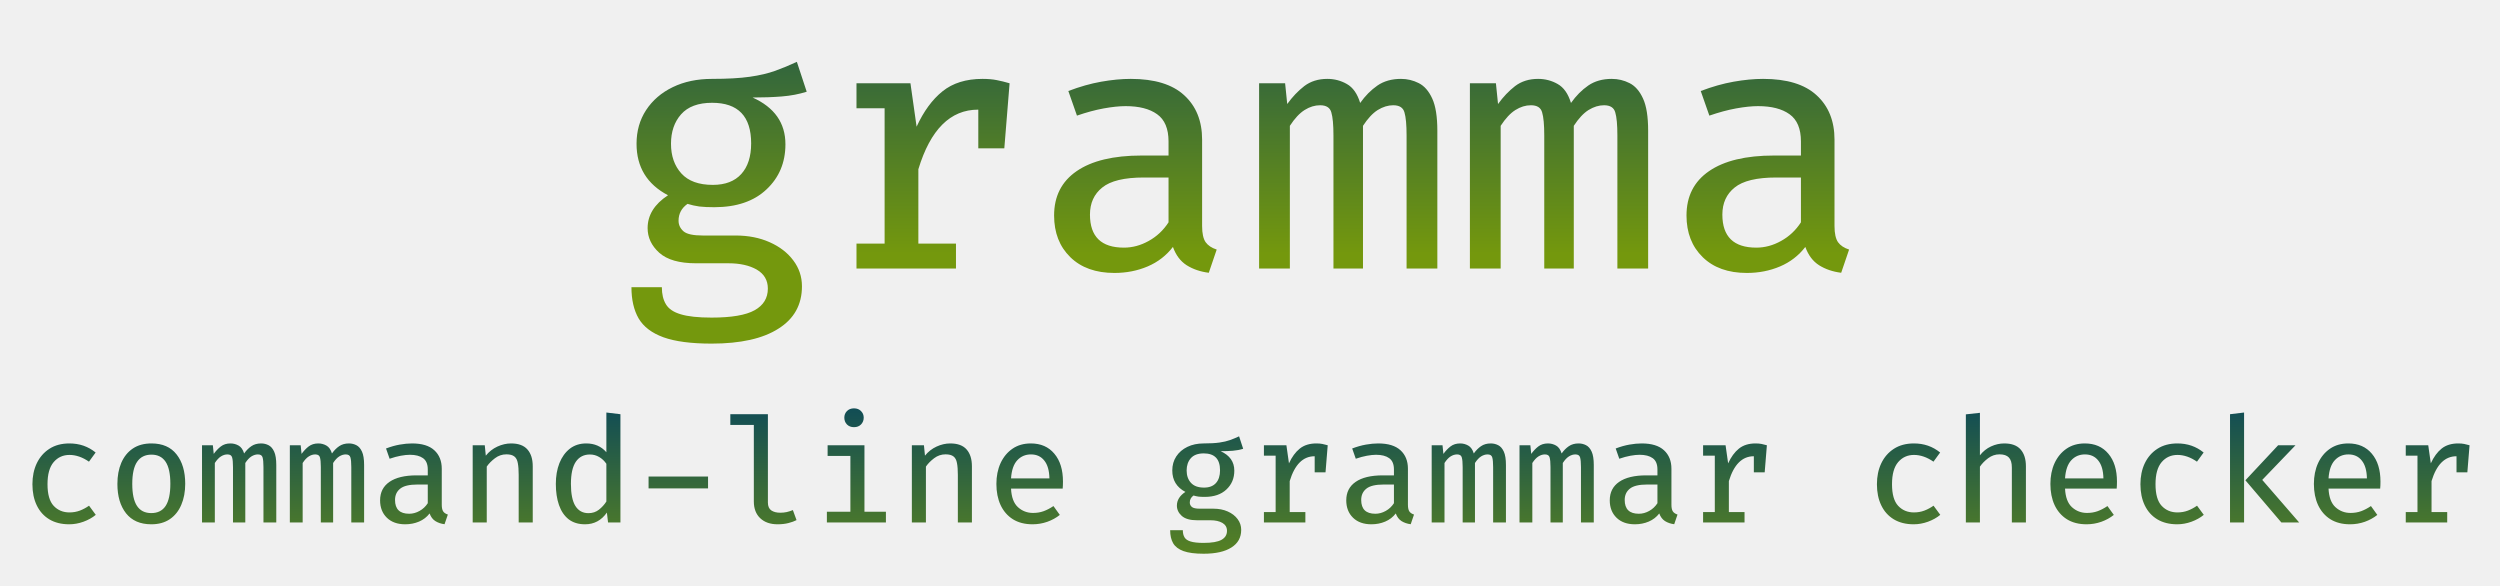
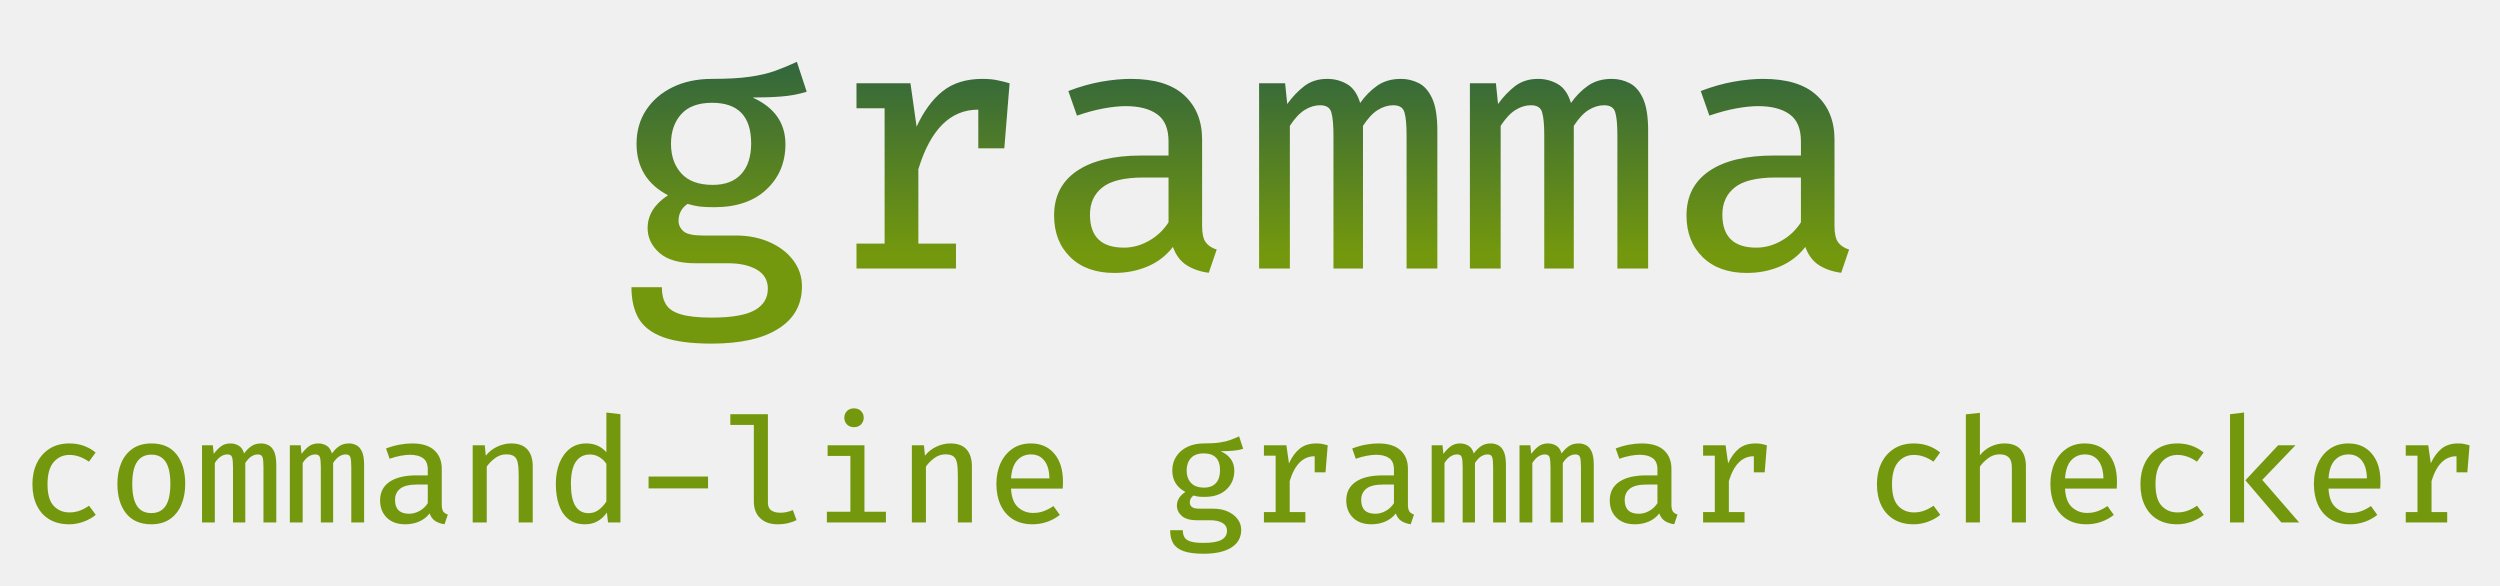
<svg xmlns="http://www.w3.org/2000/svg" width="512" height="120" viewBox="0 0 512 120" fill="none">
  <g clip-path="url(#clip0)">
-     <path d="M14.215 104.945C14.985 104.945 15.7 104.82 16.36 104.57C17.03 104.31 17.655 103.975 18.235 103.565L19.615 105.44C18.915 106.02 18.075 106.49 17.095 106.85C16.125 107.2 15.15 107.375 14.17 107.375C12.58 107.375 11.22 107.035 10.09 106.355C8.97 105.675 8.115 104.72 7.525 103.49C6.935 102.26 6.64 100.82 6.64 99.17C6.64 97.57 6.935 96.145 7.525 94.895C8.125 93.635 8.99 92.64 10.12 91.91C11.25 91.18 12.615 90.815 14.215 90.815C16.275 90.815 18.065 91.435 19.585 92.675L18.22 94.55C16.89 93.63 15.56 93.17 14.23 93.17C12.91 93.17 11.83 93.66 10.99 94.64C10.15 95.62 9.73 97.13 9.73 99.17C9.73 101.22 10.15 102.695 10.99 103.595C11.84 104.495 12.915 104.945 14.215 104.945ZM31.018 90.815C33.278 90.815 34.993 91.565 36.163 93.065C37.343 94.565 37.933 96.57 37.933 99.08C37.933 100.71 37.663 102.15 37.123 103.4C36.593 104.65 35.813 105.625 34.783 106.325C33.753 107.025 32.488 107.375 30.988 107.375C28.728 107.375 27.003 106.625 25.813 105.125C24.633 103.625 24.043 101.62 24.043 99.11C24.043 97.47 24.308 96.03 24.838 94.79C25.378 93.54 26.163 92.565 27.193 91.865C28.233 91.165 29.508 90.815 31.018 90.815ZM31.018 93.11C29.718 93.11 28.738 93.6 28.078 94.58C27.418 95.55 27.088 97.06 27.088 99.11C27.088 101.14 27.413 102.645 28.063 103.625C28.713 104.595 29.688 105.08 30.988 105.08C32.288 105.08 33.263 104.595 33.913 103.625C34.563 102.645 34.888 101.13 34.888 99.08C34.888 97.04 34.563 95.535 33.913 94.565C33.263 93.595 32.298 93.11 31.018 93.11ZM53.477 90.815C54.017 90.815 54.522 90.935 54.992 91.175C55.472 91.415 55.857 91.855 56.147 92.495C56.437 93.125 56.582 94.04 56.582 95.24V107H53.957V95.66C53.957 94.74 53.897 94.08 53.777 93.68C53.667 93.27 53.347 93.065 52.817 93.065C52.377 93.065 51.937 93.2 51.497 93.47C51.067 93.74 50.647 94.19 50.237 94.82V107H47.717V95.66C47.717 94.74 47.657 94.08 47.537 93.68C47.427 93.27 47.107 93.065 46.577 93.065C46.127 93.065 45.687 93.2 45.257 93.47C44.827 93.74 44.407 94.19 43.997 94.82V107H41.372V91.19H43.592L43.772 92.96C44.212 92.35 44.697 91.84 45.227 91.43C45.767 91.02 46.422 90.815 47.192 90.815C47.792 90.815 48.347 90.96 48.857 91.25C49.377 91.54 49.757 92.08 49.997 92.87C50.427 92.26 50.917 91.765 51.467 91.385C52.017 91.005 52.687 90.815 53.477 90.815ZM71.465 90.815C72.005 90.815 72.51 90.935 72.98 91.175C73.46 91.415 73.845 91.855 74.135 92.495C74.425 93.125 74.57 94.04 74.57 95.24V107H71.945V95.66C71.945 94.74 71.885 94.08 71.765 93.68C71.655 93.27 71.335 93.065 70.805 93.065C70.365 93.065 69.925 93.2 69.485 93.47C69.055 93.74 68.635 94.19 68.225 94.82V107H65.705V95.66C65.705 94.74 65.645 94.08 65.525 93.68C65.415 93.27 65.095 93.065 64.565 93.065C64.115 93.065 63.675 93.2 63.245 93.47C62.815 93.74 62.395 94.19 61.985 94.82V107H59.36V91.19H61.58L61.76 92.96C62.2 92.35 62.685 91.84 63.215 91.43C63.755 91.02 64.41 90.815 65.18 90.815C65.78 90.815 66.335 90.96 66.845 91.25C67.365 91.54 67.745 92.08 67.985 92.87C68.415 92.26 68.905 91.765 69.455 91.385C70.005 91.005 70.675 90.815 71.465 90.815ZM90.473 103.37C90.473 104 90.573 104.46 90.773 104.75C90.973 105.03 91.288 105.24 91.718 105.38L91.043 107.36C90.323 107.27 89.693 107.055 89.153 106.715C88.623 106.375 88.233 105.855 87.983 105.155C87.413 105.895 86.693 106.45 85.823 106.82C84.953 107.19 84.008 107.375 82.988 107.375C81.398 107.375 80.143 106.925 79.223 106.025C78.303 105.125 77.843 103.94 77.843 102.47C77.843 100.83 78.483 99.57 79.763 98.69C81.053 97.8 82.903 97.355 85.313 97.355H87.608V96.155C87.608 95.065 87.283 94.29 86.633 93.83C85.993 93.37 85.098 93.14 83.948 93.14C83.418 93.14 82.793 93.205 82.073 93.335C81.363 93.465 80.603 93.67 79.793 93.95L79.058 91.85C80.028 91.48 80.963 91.215 81.863 91.055C82.763 90.895 83.603 90.815 84.383 90.815C86.413 90.815 87.933 91.28 88.943 92.21C89.963 93.14 90.473 94.405 90.473 96.005V103.37ZM83.798 105.215C84.528 105.215 85.233 105.025 85.913 104.645C86.603 104.265 87.168 103.735 87.608 103.055V99.23H85.508C83.838 99.23 82.653 99.515 81.953 100.085C81.253 100.645 80.903 101.415 80.903 102.395C80.903 104.275 81.868 105.215 83.798 105.215ZM96.806 107V91.19H99.281L99.491 93.32C100.141 92.51 100.931 91.89 101.861 91.46C102.801 91.03 103.736 90.815 104.666 90.815C106.186 90.815 107.306 91.23 108.026 92.06C108.746 92.88 109.106 94.025 109.106 95.495V107H106.226V97.265C106.226 96.265 106.166 95.455 106.046 94.835C105.936 94.215 105.701 93.765 105.341 93.485C104.981 93.195 104.436 93.05 103.706 93.05C102.846 93.05 102.066 93.315 101.366 93.845C100.666 94.375 100.106 94.945 99.686 95.555V107H96.806ZM124.185 84.485L127.065 84.83V107H124.53L124.29 104.975C123.17 106.575 121.68 107.375 119.82 107.375C118.46 107.375 117.335 107.03 116.445 106.34C115.565 105.64 114.91 104.67 114.48 103.43C114.05 102.19 113.835 100.75 113.835 99.11C113.835 97.51 114.08 96.09 114.57 94.85C115.07 93.6 115.78 92.615 116.7 91.895C117.63 91.175 118.75 90.815 120.06 90.815C121.76 90.815 123.135 91.415 124.185 92.615V84.485ZM120.81 93.08C119.57 93.08 118.61 93.575 117.93 94.565C117.26 95.555 116.925 97.07 116.925 99.11C116.925 101.14 117.23 102.645 117.84 103.625C118.46 104.605 119.35 105.095 120.51 105.095C121.34 105.095 122.055 104.86 122.655 104.39C123.265 103.91 123.775 103.35 124.185 102.71V94.985C123.775 94.385 123.28 93.92 122.7 93.59C122.13 93.25 121.5 93.08 120.81 93.08ZM132.828 100.025V97.595H145.008V100.025H132.828ZM157.266 84.83V102.92C157.266 103.68 157.501 104.22 157.971 104.54C158.441 104.85 159.046 105.005 159.786 105.005C160.256 105.005 160.701 104.96 161.121 104.87C161.551 104.77 161.971 104.635 162.381 104.465L163.131 106.52C162.691 106.75 162.141 106.95 161.481 107.12C160.821 107.29 160.076 107.375 159.246 107.375C157.756 107.375 156.571 106.96 155.691 106.13C154.821 105.3 154.386 104.16 154.386 102.71V87.02H149.571V84.83H157.266ZM174.895 83.63C175.495 83.63 175.975 83.815 176.335 84.185C176.705 84.555 176.89 85.005 176.89 85.535C176.89 86.085 176.705 86.55 176.335 86.93C175.975 87.3 175.495 87.485 174.895 87.485C174.305 87.485 173.825 87.3 173.455 86.93C173.095 86.55 172.915 86.085 172.915 85.535C172.915 85.005 173.095 84.555 173.455 84.185C173.825 83.815 174.305 83.63 174.895 83.63ZM177.04 91.19V104.81H181.435V107H169.345V104.81H174.16V93.38H169.495V91.19H177.04ZM186.748 107V91.19H189.223L189.433 93.32C190.083 92.51 190.873 91.89 191.803 91.46C192.743 91.03 193.678 90.815 194.608 90.815C196.128 90.815 197.248 91.23 197.968 92.06C198.688 92.88 199.048 94.025 199.048 95.495V107H196.168V97.265C196.168 96.265 196.108 95.455 195.988 94.835C195.878 94.215 195.643 93.765 195.283 93.485C194.923 93.195 194.378 93.05 193.648 93.05C192.788 93.05 192.008 93.315 191.308 93.845C190.608 94.375 190.048 94.945 189.628 95.555V107H186.748ZM207.061 100.07C207.141 101.81 207.611 103.075 208.471 103.865C209.341 104.655 210.371 105.05 211.561 105.05C212.351 105.05 213.076 104.93 213.736 104.69C214.396 104.45 215.066 104.1 215.746 103.64L217.051 105.455C216.311 106.045 215.456 106.515 214.486 106.865C213.516 107.205 212.511 107.375 211.471 107.375C209.891 107.375 208.546 107.03 207.436 106.34C206.336 105.64 205.496 104.67 204.916 103.43C204.346 102.19 204.061 100.75 204.061 99.11C204.061 97.52 204.346 96.1 204.916 94.85C205.496 93.6 206.311 92.615 207.361 91.895C208.411 91.175 209.661 90.815 211.111 90.815C213.151 90.815 214.756 91.515 215.926 92.915C217.106 94.305 217.696 96.21 217.696 98.63C217.696 98.9 217.691 99.16 217.681 99.41C217.671 99.66 217.656 99.88 217.636 100.07H207.061ZM211.141 93.065C210.011 93.065 209.076 93.465 208.336 94.265C207.596 95.065 207.171 96.3 207.061 97.97H214.921C214.891 96.37 214.541 95.155 213.871 94.325C213.211 93.485 212.301 93.065 211.141 93.065ZM253.763 89.36L254.603 91.91C253.943 92.12 253.233 92.255 252.473 92.315C251.723 92.375 250.893 92.405 249.983 92.405C251.853 93.245 252.788 94.575 252.788 96.395C252.788 97.955 252.248 99.24 251.168 100.25C250.098 101.26 248.613 101.765 246.713 101.765C246.213 101.765 245.788 101.745 245.438 101.705C245.088 101.655 244.753 101.58 244.433 101.48C243.923 101.84 243.668 102.32 243.668 102.92C243.668 103.27 243.808 103.57 244.088 103.82C244.368 104.06 244.913 104.18 245.723 104.18H248.528C249.618 104.18 250.588 104.37 251.438 104.75C252.298 105.13 252.973 105.65 253.463 106.31C253.953 106.96 254.198 107.695 254.198 108.515C254.198 110.085 253.528 111.29 252.188 112.13C250.858 112.98 248.958 113.405 246.488 113.405C244.748 113.405 243.378 113.225 242.378 112.865C241.388 112.505 240.683 111.97 240.263 111.26C239.853 110.55 239.648 109.66 239.648 108.59H242.243C242.243 109.18 242.358 109.665 242.588 110.045C242.818 110.435 243.238 110.72 243.848 110.9C244.458 111.09 245.338 111.185 246.488 111.185C248.188 111.185 249.413 110.975 250.163 110.555C250.913 110.135 251.288 109.52 251.288 108.71C251.288 108 250.973 107.46 250.343 107.09C249.713 106.73 248.908 106.55 247.928 106.55H245.153C243.733 106.55 242.688 106.25 242.018 105.65C241.358 105.05 241.028 104.35 241.028 103.55C241.028 102.44 241.608 101.505 242.768 100.745C240.978 99.805 240.083 98.34 240.083 96.35C240.083 95.27 240.353 94.315 240.893 93.485C241.443 92.645 242.203 91.99 243.173 91.52C244.143 91.05 245.258 90.815 246.518 90.815C247.828 90.815 248.903 90.755 249.743 90.635C250.583 90.515 251.308 90.345 251.918 90.125C252.528 89.905 253.143 89.65 253.763 89.36ZM246.533 92.855C245.343 92.855 244.458 93.185 243.878 93.845C243.308 94.495 243.023 95.33 243.023 96.35C243.023 97.39 243.318 98.235 243.908 98.885C244.498 99.535 245.393 99.86 246.593 99.86C247.653 99.86 248.463 99.55 249.023 98.93C249.583 98.31 249.863 97.44 249.863 96.32C249.863 94.01 248.753 92.855 246.533 92.855ZM258.851 107V104.87H261.251V93.32H258.851V91.19H263.456L263.981 94.895C264.581 93.585 265.316 92.58 266.186 91.88C267.066 91.17 268.206 90.815 269.606 90.815C270.066 90.815 270.471 90.85 270.821 90.92C271.181 90.99 271.546 91.08 271.916 91.19L271.466 96.74H269.246V93.44H269.231C266.861 93.44 265.161 95.135 264.131 98.525V104.87H267.341V107H258.851ZM288.344 103.37C288.344 104 288.444 104.46 288.644 104.75C288.844 105.03 289.159 105.24 289.589 105.38L288.914 107.36C288.194 107.27 287.564 107.055 287.024 106.715C286.494 106.375 286.104 105.855 285.854 105.155C285.284 105.895 284.564 106.45 283.694 106.82C282.824 107.19 281.879 107.375 280.859 107.375C279.269 107.375 278.014 106.925 277.094 106.025C276.174 105.125 275.714 103.94 275.714 102.47C275.714 100.83 276.354 99.57 277.634 98.69C278.924 97.8 280.774 97.355 283.184 97.355H285.479V96.155C285.479 95.065 285.154 94.29 284.504 93.83C283.864 93.37 282.969 93.14 281.819 93.14C281.289 93.14 280.664 93.205 279.944 93.335C279.234 93.465 278.474 93.67 277.664 93.95L276.929 91.85C277.899 91.48 278.834 91.215 279.734 91.055C280.634 90.895 281.474 90.815 282.254 90.815C284.284 90.815 285.804 91.28 286.814 92.21C287.834 93.14 288.344 94.405 288.344 96.005V103.37ZM281.669 105.215C282.399 105.215 283.104 105.025 283.784 104.645C284.474 104.265 285.039 103.735 285.479 103.055V99.23H283.379C281.709 99.23 280.524 99.515 279.824 100.085C279.124 100.645 278.774 101.415 278.774 102.395C278.774 104.275 279.739 105.215 281.669 105.215ZM305.313 90.815C305.853 90.815 306.358 90.935 306.828 91.175C307.308 91.415 307.693 91.855 307.983 92.495C308.273 93.125 308.417 94.04 308.417 95.24V107H305.793V95.66C305.793 94.74 305.733 94.08 305.613 93.68C305.503 93.27 305.183 93.065 304.653 93.065C304.213 93.065 303.773 93.2 303.333 93.47C302.903 93.74 302.483 94.19 302.073 94.82V107H299.553V95.66C299.553 94.74 299.493 94.08 299.373 93.68C299.263 93.27 298.943 93.065 298.413 93.065C297.963 93.065 297.523 93.2 297.093 93.47C296.663 93.74 296.243 94.19 295.833 94.82V107H293.208V91.19H295.428L295.608 92.96C296.048 92.35 296.533 91.84 297.063 91.43C297.603 91.02 298.258 90.815 299.028 90.815C299.628 90.815 300.183 90.96 300.693 91.25C301.213 91.54 301.593 92.08 301.833 92.87C302.263 92.26 302.753 91.765 303.303 91.385C303.853 91.005 304.523 90.815 305.313 90.815ZM323.301 90.815C323.841 90.815 324.346 90.935 324.816 91.175C325.296 91.415 325.681 91.855 325.971 92.495C326.261 93.125 326.406 94.04 326.406 95.24V107H323.781V95.66C323.781 94.74 323.721 94.08 323.601 93.68C323.491 93.27 323.171 93.065 322.641 93.065C322.201 93.065 321.761 93.2 321.321 93.47C320.891 93.74 320.471 94.19 320.061 94.82V107H317.541V95.66C317.541 94.74 317.481 94.08 317.361 93.68C317.251 93.27 316.931 93.065 316.401 93.065C315.951 93.065 315.511 93.2 315.081 93.47C314.651 93.74 314.231 94.19 313.821 94.82V107H311.196V91.19H313.416L313.596 92.96C314.036 92.35 314.521 91.84 315.051 91.43C315.591 91.02 316.246 90.815 317.016 90.815C317.616 90.815 318.171 90.96 318.681 91.25C319.201 91.54 319.581 92.08 319.821 92.87C320.251 92.26 320.741 91.765 321.291 91.385C321.841 91.005 322.511 90.815 323.301 90.815ZM342.309 103.37C342.309 104 342.409 104.46 342.609 104.75C342.809 105.03 343.124 105.24 343.554 105.38L342.879 107.36C342.159 107.27 341.529 107.055 340.989 106.715C340.459 106.375 340.069 105.855 339.819 105.155C339.249 105.895 338.529 106.45 337.659 106.82C336.789 107.19 335.844 107.375 334.824 107.375C333.234 107.375 331.979 106.925 331.059 106.025C330.139 105.125 329.679 103.94 329.679 102.47C329.679 100.83 330.319 99.57 331.599 98.69C332.889 97.8 334.739 97.355 337.149 97.355H339.444V96.155C339.444 95.065 339.119 94.29 338.469 93.83C337.829 93.37 336.934 93.14 335.784 93.14C335.254 93.14 334.629 93.205 333.909 93.335C333.199 93.465 332.439 93.67 331.629 93.95L330.894 91.85C331.864 91.48 332.799 91.215 333.699 91.055C334.599 90.895 335.439 90.815 336.219 90.815C338.249 90.815 339.769 91.28 340.779 92.21C341.799 93.14 342.309 94.405 342.309 96.005V103.37ZM335.634 105.215C336.364 105.215 337.069 105.025 337.749 104.645C338.439 104.265 339.004 103.735 339.444 103.055V99.23H337.344C335.674 99.23 334.489 99.515 333.789 100.085C333.089 100.645 332.739 101.415 332.739 102.395C332.739 104.275 333.704 105.215 335.634 105.215ZM348.792 107V104.87H351.192V93.32H348.792V91.19H353.397L353.922 94.895C354.522 93.585 355.257 92.58 356.127 91.88C357.007 91.17 358.147 90.815 359.547 90.815C360.007 90.815 360.412 90.85 360.762 90.92C361.122 90.99 361.487 91.08 361.857 91.19L361.407 96.74H359.187V93.44H359.172C356.802 93.44 355.102 95.135 354.072 98.525V104.87H357.282V107H348.792ZM391.969 104.945C392.739 104.945 393.454 104.82 394.114 104.57C394.784 104.31 395.409 103.975 395.989 103.565L397.369 105.44C396.669 106.02 395.829 106.49 394.849 106.85C393.879 107.2 392.904 107.375 391.924 107.375C390.334 107.375 388.974 107.035 387.844 106.355C386.724 105.675 385.869 104.72 385.279 103.49C384.689 102.26 384.394 100.82 384.394 99.17C384.394 97.57 384.689 96.145 385.279 94.895C385.879 93.635 386.744 92.64 387.874 91.91C389.004 91.18 390.369 90.815 391.969 90.815C394.029 90.815 395.819 91.435 397.339 92.675L395.974 94.55C394.644 93.63 393.314 93.17 391.984 93.17C390.664 93.17 389.584 93.66 388.744 94.64C387.904 95.62 387.484 97.13 387.484 99.17C387.484 101.22 387.904 102.695 388.744 103.595C389.594 104.495 390.669 104.945 391.969 104.945ZM405.487 84.545V93.245C406.117 92.445 406.872 91.84 407.752 91.43C408.642 91.02 409.547 90.815 410.467 90.815C411.987 90.815 413.107 91.23 413.827 92.06C414.547 92.88 414.907 94.025 414.907 95.495V107H412.027V95.75C412.027 94.8 411.822 94.115 411.412 93.695C411.012 93.265 410.372 93.05 409.492 93.05C408.652 93.05 407.877 93.315 407.167 93.845C406.467 94.375 405.907 94.95 405.487 95.57V107H402.607V84.86L405.487 84.545ZM422.92 100.07C423 101.81 423.47 103.075 424.33 103.865C425.2 104.655 426.23 105.05 427.42 105.05C428.21 105.05 428.935 104.93 429.595 104.69C430.255 104.45 430.925 104.1 431.605 103.64L432.91 105.455C432.17 106.045 431.315 106.515 430.345 106.865C429.375 107.205 428.37 107.375 427.33 107.375C425.75 107.375 424.405 107.03 423.295 106.34C422.195 105.64 421.355 104.67 420.775 103.43C420.205 102.19 419.92 100.75 419.92 99.11C419.92 97.52 420.205 96.1 420.775 94.85C421.355 93.6 422.17 92.615 423.22 91.895C424.27 91.175 425.52 90.815 426.97 90.815C429.01 90.815 430.615 91.515 431.785 92.915C432.965 94.305 433.555 96.21 433.555 98.63C433.555 98.9 433.55 99.16 433.54 99.41C433.53 99.66 433.515 99.88 433.495 100.07H422.92ZM427 93.065C425.87 93.065 424.935 93.465 424.195 94.265C423.455 95.065 423.03 96.3 422.92 97.97H430.78C430.75 96.37 430.4 95.155 429.73 94.325C429.07 93.485 428.16 93.065 427 93.065ZM445.934 104.945C446.704 104.945 447.419 104.82 448.079 104.57C448.749 104.31 449.374 103.975 449.954 103.565L451.334 105.44C450.634 106.02 449.794 106.49 448.814 106.85C447.844 107.2 446.869 107.375 445.889 107.375C444.299 107.375 442.939 107.035 441.809 106.355C440.689 105.675 439.834 104.72 439.244 103.49C438.654 102.26 438.359 100.82 438.359 99.17C438.359 97.57 438.654 96.145 439.244 94.895C439.844 93.635 440.709 92.64 441.839 91.91C442.969 91.18 444.334 90.815 445.934 90.815C447.994 90.815 449.784 91.435 451.304 92.675L449.939 94.55C448.609 93.63 447.279 93.17 445.949 93.17C444.629 93.17 443.549 93.66 442.709 94.64C441.869 95.62 441.449 97.13 441.449 99.17C441.449 101.22 441.869 102.695 442.709 103.595C443.559 104.495 444.634 104.945 445.934 104.945ZM459.587 84.485V107H456.707V84.83L459.587 84.485ZM470.117 91.19L463.307 98.285L470.867 107H467.222L459.857 98.36L466.562 91.19H470.117ZM476.885 100.07C476.965 101.81 477.435 103.075 478.295 103.865C479.165 104.655 480.195 105.05 481.385 105.05C482.175 105.05 482.9 104.93 483.56 104.69C484.22 104.45 484.89 104.1 485.57 103.64L486.875 105.455C486.135 106.045 485.28 106.515 484.31 106.865C483.34 107.205 482.335 107.375 481.295 107.375C479.715 107.375 478.37 107.03 477.26 106.34C476.16 105.64 475.32 104.67 474.74 103.43C474.17 102.19 473.885 100.75 473.885 99.11C473.885 97.52 474.17 96.1 474.74 94.85C475.32 93.6 476.135 92.615 477.185 91.895C478.235 91.175 479.485 90.815 480.935 90.815C482.975 90.815 484.58 91.515 485.75 92.915C486.93 94.305 487.52 96.21 487.52 98.63C487.52 98.9 487.515 99.16 487.505 99.41C487.495 99.66 487.48 99.88 487.46 100.07H476.885ZM480.965 93.065C479.835 93.065 478.9 93.465 478.16 94.265C477.42 95.065 476.995 96.3 476.885 97.97H484.745C484.715 96.37 484.365 95.155 483.695 94.325C483.035 93.485 482.125 93.065 480.965 93.065ZM492.699 107V104.87H495.099V93.32H492.699V91.19H497.304L497.829 94.895C498.429 93.585 499.164 92.58 500.034 91.88C500.914 91.17 502.054 90.815 503.454 90.815C503.914 90.815 504.319 90.85 504.669 90.92C505.029 90.99 505.394 91.08 505.764 91.19L505.314 96.74H503.094V93.44H503.079C500.709 93.44 499.009 95.135 497.979 98.525V104.87H501.189V107H492.699Z" fill="url(#paint0_linear)" />
-     <path d="M163.196 12.664L165.212 18.784C163.628 19.288 161.924 19.612 160.1 19.756C158.3 19.9 156.308 19.972 154.124 19.972C158.612 21.988 160.856 25.18 160.856 29.548C160.856 33.292 159.56 36.376 156.968 38.8C154.4 41.224 150.836 42.436 146.276 42.436C145.076 42.436 144.056 42.388 143.216 42.292C142.376 42.172 141.572 41.992 140.804 41.752C139.58 42.616 138.968 43.768 138.968 45.208C138.968 46.048 139.304 46.768 139.976 47.368C140.648 47.944 141.956 48.232 143.9 48.232H150.632C153.248 48.232 155.576 48.688 157.616 49.6C159.68 50.512 161.3 51.76 162.476 53.344C163.652 54.904 164.24 56.668 164.24 58.636C164.24 62.404 162.632 65.296 159.416 67.312C156.224 69.352 151.664 70.372 145.736 70.372C141.56 70.372 138.272 69.94 135.872 69.076C133.496 68.212 131.804 66.928 130.796 65.224C129.812 63.52 129.32 61.384 129.32 58.816H135.548C135.548 60.232 135.824 61.396 136.376 62.308C136.928 63.244 137.936 63.928 139.4 64.36C140.864 64.816 142.976 65.044 145.736 65.044C149.816 65.044 152.756 64.54 154.556 63.532C156.356 62.524 157.256 61.048 157.256 59.104C157.256 57.4 156.5 56.104 154.988 55.216C153.476 54.352 151.544 53.92 149.192 53.92H142.532C139.124 53.92 136.616 53.2 135.008 51.76C133.424 50.32 132.632 48.64 132.632 46.72C132.632 44.056 134.024 41.812 136.808 39.988C132.512 37.732 130.364 34.216 130.364 29.44C130.364 26.848 131.012 24.556 132.308 22.564C133.628 20.548 135.452 18.976 137.78 17.848C140.108 16.72 142.784 16.156 145.808 16.156C148.952 16.156 151.532 16.012 153.548 15.724C155.564 15.436 157.304 15.028 158.768 14.5C160.232 13.972 161.708 13.36 163.196 12.664ZM145.844 21.052C142.988 21.052 140.864 21.844 139.472 23.428C138.104 24.988 137.42 26.992 137.42 29.44C137.42 31.936 138.128 33.964 139.544 35.524C140.96 37.084 143.108 37.864 145.988 37.864C148.532 37.864 150.476 37.12 151.82 35.632C153.164 34.144 153.836 32.056 153.836 29.368C153.836 23.824 151.172 21.052 145.844 21.052ZM175.408 55V49.888H181.168V22.168H175.408V17.056H186.46L187.72 25.948C189.16 22.804 190.924 20.392 193.012 18.712C195.124 17.008 197.86 16.156 201.22 16.156C202.324 16.156 203.296 16.24 204.136 16.408C205 16.576 205.876 16.792 206.764 17.056L205.684 30.376H200.356V22.456H200.32C194.632 22.456 190.552 26.524 188.08 34.66V49.888H195.784V55H175.408ZM246.192 46.288C246.192 47.8 246.432 48.904 246.912 49.6C247.392 50.272 248.148 50.776 249.18 51.112L247.56 55.864C245.832 55.648 244.32 55.132 243.024 54.316C241.752 53.5 240.816 52.252 240.216 50.572C238.848 52.348 237.12 53.68 235.032 54.568C232.944 55.456 230.676 55.9 228.228 55.9C224.412 55.9 221.4 54.82 219.192 52.66C216.984 50.5 215.88 47.656 215.88 44.128C215.88 40.192 217.416 37.168 220.488 35.056C223.584 32.92 228.024 31.852 233.808 31.852H239.316V28.972C239.316 26.356 238.536 24.496 236.976 23.392C235.44 22.288 233.292 21.736 230.532 21.736C229.26 21.736 227.76 21.892 226.032 22.204C224.328 22.516 222.504 23.008 220.56 23.68L218.796 18.64C221.124 17.752 223.368 17.116 225.528 16.732C227.688 16.348 229.704 16.156 231.576 16.156C236.448 16.156 240.096 17.272 242.52 19.504C244.968 21.736 246.192 24.772 246.192 28.612V46.288ZM230.172 50.716C231.924 50.716 233.616 50.26 235.248 49.348C236.904 48.436 238.26 47.164 239.316 45.532V36.352H234.276C230.268 36.352 227.424 37.036 225.744 38.404C224.064 39.748 223.224 41.596 223.224 43.948C223.224 48.46 225.54 50.716 230.172 50.716ZM286.916 16.156C288.212 16.156 289.424 16.444 290.552 17.02C291.704 17.596 292.628 18.652 293.324 20.188C294.02 21.7 294.368 23.896 294.368 26.776V55H288.068V27.784C288.068 25.576 287.924 23.992 287.636 23.032C287.372 22.048 286.604 21.556 285.332 21.556C284.276 21.556 283.22 21.88 282.164 22.528C281.132 23.176 280.124 24.256 279.14 25.768V55H273.092V27.784C273.092 25.576 272.948 23.992 272.66 23.032C272.396 22.048 271.628 21.556 270.356 21.556C269.276 21.556 268.22 21.88 267.188 22.528C266.156 23.176 265.148 24.256 264.164 25.768V55H257.864V17.056H263.192L263.624 21.304C264.68 19.84 265.844 18.616 267.116 17.632C268.412 16.648 269.984 16.156 271.832 16.156C273.272 16.156 274.604 16.504 275.828 17.2C277.076 17.896 277.988 19.192 278.564 21.088C279.596 19.624 280.772 18.436 282.092 17.524C283.412 16.612 285.02 16.156 286.916 16.156ZM330.088 16.156C331.384 16.156 332.596 16.444 333.724 17.02C334.876 17.596 335.8 18.652 336.496 20.188C337.192 21.7 337.539 23.896 337.539 26.776V55H331.24V27.784C331.24 25.576 331.096 23.992 330.808 23.032C330.544 22.048 329.776 21.556 328.504 21.556C327.448 21.556 326.392 21.88 325.336 22.528C324.304 23.176 323.296 24.256 322.312 25.768V55H316.264V27.784C316.264 25.576 316.12 23.992 315.832 23.032C315.568 22.048 314.8 21.556 313.528 21.556C312.448 21.556 311.392 21.88 310.36 22.528C309.328 23.176 308.32 24.256 307.336 25.768V55H301.036V17.056H306.364L306.796 21.304C307.852 19.84 309.016 18.616 310.288 17.632C311.584 16.648 313.156 16.156 315.004 16.156C316.444 16.156 317.776 16.504 319 17.2C320.248 17.896 321.16 19.192 321.736 21.088C322.768 19.624 323.944 18.436 325.264 17.524C326.584 16.612 328.192 16.156 330.088 16.156ZM375.707 46.288C375.707 47.8 375.947 48.904 376.427 49.6C376.907 50.272 377.663 50.776 378.695 51.112L377.075 55.864C375.347 55.648 373.835 55.132 372.539 54.316C371.267 53.5 370.331 52.252 369.731 50.572C368.363 52.348 366.635 53.68 364.547 54.568C362.459 55.456 360.191 55.9 357.743 55.9C353.927 55.9 350.915 54.82 348.707 52.66C346.499 50.5 345.395 47.656 345.395 44.128C345.395 40.192 346.931 37.168 350.003 35.056C353.099 32.92 357.539 31.852 363.323 31.852H368.831V28.972C368.831 26.356 368.051 24.496 366.491 23.392C364.955 22.288 362.807 21.736 360.047 21.736C358.775 21.736 357.275 21.892 355.547 22.204C353.843 22.516 352.019 23.008 350.075 23.68L348.311 18.64C350.639 17.752 352.883 17.116 355.043 16.732C357.203 16.348 359.219 16.156 361.091 16.156C365.963 16.156 369.611 17.272 372.035 19.504C374.483 21.736 375.707 24.772 375.707 28.612V46.288ZM359.687 50.716C361.439 50.716 363.131 50.26 364.763 49.348C366.419 48.436 367.775 47.164 368.831 45.532V36.352H363.791C359.783 36.352 356.939 37.036 355.259 38.404C353.579 39.748 352.739 41.596 352.739 43.948C352.739 48.46 355.055 50.716 359.687 50.716Z" fill="url(#paint1_linear)" />
+     <path d="M14.215 104.945C14.985 104.945 15.7 104.82 16.36 104.57C17.03 104.31 17.655 103.975 18.235 103.565L19.615 105.44C18.915 106.02 18.075 106.49 17.095 106.85C16.125 107.2 15.15 107.375 14.17 107.375C12.58 107.375 11.22 107.035 10.09 106.355C8.97 105.675 8.115 104.72 7.525 103.49C6.935 102.26 6.64 100.82 6.64 99.17C6.64 97.57 6.935 96.145 7.525 94.895C8.125 93.635 8.99 92.64 10.12 91.91C11.25 91.18 12.615 90.815 14.215 90.815C16.275 90.815 18.065 91.435 19.585 92.675L18.22 94.55C16.89 93.63 15.56 93.17 14.23 93.17C12.91 93.17 11.83 93.66 10.99 94.64C10.15 95.62 9.73 97.13 9.73 99.17C9.73 101.22 10.15 102.695 10.99 103.595C11.84 104.495 12.915 104.945 14.215 104.945ZM31.018 90.815C33.278 90.815 34.993 91.565 36.163 93.065C37.343 94.565 37.933 96.57 37.933 99.08C37.933 100.71 37.663 102.15 37.123 103.4C36.593 104.65 35.813 105.625 34.783 106.325C33.753 107.025 32.488 107.375 30.988 107.375C28.728 107.375 27.003 106.625 25.813 105.125C24.633 103.625 24.043 101.62 24.043 99.11C24.043 97.47 24.308 96.03 24.838 94.79C25.378 93.54 26.163 92.565 27.193 91.865C28.233 91.165 29.508 90.815 31.018 90.815ZM31.018 93.11C29.718 93.11 28.738 93.6 28.078 94.58C27.418 95.55 27.088 97.06 27.088 99.11C27.088 101.14 27.413 102.645 28.063 103.625C28.713 104.595 29.688 105.08 30.988 105.08C32.288 105.08 33.263 104.595 33.913 103.625C34.563 102.645 34.888 101.13 34.888 99.08C34.888 97.04 34.563 95.535 33.913 94.565C33.263 93.595 32.298 93.11 31.018 93.11ZM53.477 90.815C54.017 90.815 54.522 90.935 54.992 91.175C55.472 91.415 55.857 91.855 56.147 92.495C56.437 93.125 56.582 94.04 56.582 95.24V107H53.957V95.66C53.957 94.74 53.897 94.08 53.777 93.68C53.667 93.27 53.347 93.065 52.817 93.065C52.377 93.065 51.937 93.2 51.497 93.47C51.067 93.74 50.647 94.19 50.237 94.82V107H47.717V95.66C47.717 94.74 47.657 94.08 47.537 93.68C47.427 93.27 47.107 93.065 46.577 93.065C46.127 93.065 45.687 93.2 45.257 93.47C44.827 93.74 44.407 94.19 43.997 94.82V107H41.372V91.19H43.592L43.772 92.96C44.212 92.35 44.697 91.84 45.227 91.43C45.767 91.02 46.422 90.815 47.192 90.815C47.792 90.815 48.347 90.96 48.857 91.25C49.377 91.54 49.757 92.08 49.997 92.87C50.427 92.26 50.917 91.765 51.467 91.385C52.017 91.005 52.687 90.815 53.477 90.815ZM71.465 90.815C72.005 90.815 72.51 90.935 72.98 91.175C73.46 91.415 73.845 91.855 74.135 92.495C74.425 93.125 74.57 94.04 74.57 95.24V107H71.945V95.66C71.945 94.74 71.885 94.08 71.765 93.68C71.655 93.27 71.335 93.065 70.805 93.065C70.365 93.065 69.925 93.2 69.485 93.47C69.055 93.74 68.635 94.19 68.225 94.82V107H65.705V95.66C65.705 94.74 65.645 94.08 65.525 93.68C65.415 93.27 65.095 93.065 64.565 93.065C64.115 93.065 63.675 93.2 63.245 93.47C62.815 93.74 62.395 94.19 61.985 94.82V107H59.36V91.19H61.58L61.76 92.96C62.2 92.35 62.685 91.84 63.215 91.43C63.755 91.02 64.41 90.815 65.18 90.815C65.78 90.815 66.335 90.96 66.845 91.25C67.365 91.54 67.745 92.08 67.985 92.87C68.415 92.26 68.905 91.765 69.455 91.385C70.005 91.005 70.675 90.815 71.465 90.815ZM90.473 103.37C90.473 104 90.573 104.46 90.773 104.75C90.973 105.03 91.288 105.24 91.718 105.38L91.043 107.36C90.323 107.27 89.693 107.055 89.153 106.715C88.623 106.375 88.233 105.855 87.983 105.155C87.413 105.895 86.693 106.45 85.823 106.82C84.953 107.19 84.008 107.375 82.988 107.375C81.398 107.375 80.143 106.925 79.223 106.025C78.303 105.125 77.843 103.94 77.843 102.47C77.843 100.83 78.483 99.57 79.763 98.69C81.053 97.8 82.903 97.355 85.313 97.355H87.608V96.155C87.608 95.065 87.283 94.29 86.633 93.83C85.993 93.37 85.098 93.14 83.948 93.14C83.418 93.14 82.793 93.205 82.073 93.335C81.363 93.465 80.603 93.67 79.793 93.95L79.058 91.85C80.028 91.48 80.963 91.215 81.863 91.055C82.763 90.895 83.603 90.815 84.383 90.815C86.413 90.815 87.933 91.28 88.943 92.21C89.963 93.14 90.473 94.405 90.473 96.005V103.37ZM83.798 105.215C84.528 105.215 85.233 105.025 85.913 104.645C86.603 104.265 87.168 103.735 87.608 103.055V99.23H85.508C83.838 99.23 82.653 99.515 81.953 100.085C81.253 100.645 80.903 101.415 80.903 102.395C80.903 104.275 81.868 105.215 83.798 105.215ZM96.806 107V91.19H99.281L99.491 93.32C100.141 92.51 100.931 91.89 101.861 91.46C102.801 91.03 103.736 90.815 104.666 90.815C106.186 90.815 107.306 91.23 108.026 92.06C108.746 92.88 109.106 94.025 109.106 95.495V107H106.226V97.265C106.226 96.265 106.166 95.455 106.046 94.835C105.936 94.215 105.701 93.765 105.341 93.485C104.981 93.195 104.436 93.05 103.706 93.05C102.846 93.05 102.066 93.315 101.366 93.845C100.666 94.375 100.106 94.945 99.686 95.555V107H96.806ZM124.185 84.485L127.065 84.83V107H124.53L124.29 104.975C123.17 106.575 121.68 107.375 119.82 107.375C118.46 107.375 117.335 107.03 116.445 106.34C115.565 105.64 114.91 104.67 114.48 103.43C114.05 102.19 113.835 100.75 113.835 99.11C113.835 97.51 114.08 96.09 114.57 94.85C115.07 93.6 115.78 92.615 116.7 91.895C117.63 91.175 118.75 90.815 120.06 90.815C121.76 90.815 123.135 91.415 124.185 92.615V84.485ZM120.81 93.08C119.57 93.08 118.61 93.575 117.93 94.565C117.26 95.555 116.925 97.07 116.925 99.11C116.925 101.14 117.23 102.645 117.84 103.625C118.46 104.605 119.35 105.095 120.51 105.095C121.34 105.095 122.055 104.86 122.655 104.39C123.265 103.91 123.775 103.35 124.185 102.71V94.985C123.775 94.385 123.28 93.92 122.7 93.59C122.13 93.25 121.5 93.08 120.81 93.08ZM132.828 100.025V97.595H145.008V100.025H132.828ZM157.266 84.83V102.92C157.266 103.68 157.501 104.22 157.971 104.54C158.441 104.85 159.046 105.005 159.786 105.005C160.256 105.005 160.701 104.96 161.121 104.87C161.551 104.77 161.971 104.635 162.381 104.465L163.131 106.52C162.691 106.75 162.141 106.95 161.481 107.12C160.821 107.29 160.076 107.375 159.246 107.375C157.756 107.375 156.571 106.96 155.691 106.13C154.821 105.3 154.386 104.16 154.386 102.71V87.02H149.571V84.83H157.266ZM174.895 83.63C175.495 83.63 175.975 83.815 176.335 84.185C176.705 84.555 176.89 85.005 176.89 85.535C176.89 86.085 176.705 86.55 176.335 86.93C175.975 87.3 175.495 87.485 174.895 87.485C174.305 87.485 173.825 87.3 173.455 86.93C173.095 86.55 172.915 86.085 172.915 85.535C172.915 85.005 173.095 84.555 173.455 84.185C173.825 83.815 174.305 83.63 174.895 83.63ZM177.04 91.19V104.81H181.435V107H169.345V104.81H174.16V93.38H169.495V91.19H177.04ZM186.748 107V91.19H189.223L189.433 93.32C190.083 92.51 190.873 91.89 191.803 91.46C192.743 91.03 193.678 90.815 194.608 90.815C196.128 90.815 197.248 91.23 197.968 92.06C198.688 92.88 199.048 94.025 199.048 95.495V107H196.168V97.265C196.168 96.265 196.108 95.455 195.988 94.835C195.878 94.215 195.643 93.765 195.283 93.485C194.923 93.195 194.378 93.05 193.648 93.05C192.788 93.05 192.008 93.315 191.308 93.845C190.608 94.375 190.048 94.945 189.628 95.555V107H186.748ZM207.061 100.07C207.141 101.81 207.611 103.075 208.471 103.865C209.341 104.655 210.371 105.05 211.561 105.05C212.351 105.05 213.076 104.93 213.736 104.69C214.396 104.45 215.066 104.1 215.746 103.64L217.051 105.455C216.311 106.045 215.456 106.515 214.486 106.865C213.516 107.205 212.511 107.375 211.471 107.375C209.891 107.375 208.546 107.03 207.436 106.34C206.336 105.64 205.496 104.67 204.916 103.43C204.346 102.19 204.061 100.75 204.061 99.11C204.061 97.52 204.346 96.1 204.916 94.85C205.496 93.6 206.311 92.615 207.361 91.895C208.411 91.175 209.661 90.815 211.111 90.815C213.151 90.815 214.756 91.515 215.926 92.915C217.106 94.305 217.696 96.21 217.696 98.63C217.696 98.9 217.691 99.16 217.681 99.41C217.671 99.66 217.656 99.88 217.636 100.07H207.061ZM211.141 93.065C210.011 93.065 209.076 93.465 208.336 94.265C207.596 95.065 207.171 96.3 207.061 97.97H214.921C214.891 96.37 214.541 95.155 213.871 94.325C213.211 93.485 212.301 93.065 211.141 93.065ZM253.763 89.36L254.603 91.91C253.943 92.12 253.233 92.255 252.473 92.315C251.723 92.375 250.893 92.405 249.983 92.405C251.853 93.245 252.788 94.575 252.788 96.395C252.788 97.955 252.248 99.24 251.168 100.25C250.098 101.26 248.613 101.765 246.713 101.765C246.213 101.765 245.788 101.745 245.438 101.705C245.088 101.655 244.753 101.58 244.433 101.48C243.923 101.84 243.668 102.32 243.668 102.92C243.668 103.27 243.808 103.57 244.088 103.82C244.368 104.06 244.913 104.18 245.723 104.18H248.528C249.618 104.18 250.588 104.37 251.438 104.75C252.298 105.13 252.973 105.65 253.463 106.31C253.953 106.96 254.198 107.695 254.198 108.515C254.198 110.085 253.528 111.29 252.188 112.13C250.858 112.98 248.958 113.405 246.488 113.405C244.748 113.405 243.378 113.225 242.378 112.865C241.388 112.505 240.683 111.97 240.263 111.26C239.853 110.55 239.648 109.66 239.648 108.59H242.243C242.243 109.18 242.358 109.665 242.588 110.045C242.818 110.435 243.238 110.72 243.848 110.9C244.458 111.09 245.338 111.185 246.488 111.185C248.188 111.185 249.413 110.975 250.163 110.555C250.913 110.135 251.288 109.52 251.288 108.71C251.288 108 250.973 107.46 250.343 107.09C249.713 106.73 248.908 106.55 247.928 106.55H245.153C243.733 106.55 242.688 106.25 242.018 105.65C241.358 105.05 241.028 104.35 241.028 103.55C241.028 102.44 241.608 101.505 242.768 100.745C240.978 99.805 240.083 98.34 240.083 96.35C240.083 95.27 240.353 94.315 240.893 93.485C241.443 92.645 242.203 91.99 243.173 91.52C244.143 91.05 245.258 90.815 246.518 90.815C247.828 90.815 248.903 90.755 249.743 90.635C250.583 90.515 251.308 90.345 251.918 90.125C252.528 89.905 253.143 89.65 253.763 89.36ZM246.533 92.855C245.343 92.855 244.458 93.185 243.878 93.845C243.308 94.495 243.023 95.33 243.023 96.35C243.023 97.39 243.318 98.235 243.908 98.885C244.498 99.535 245.393 99.86 246.593 99.86C247.653 99.86 248.463 99.55 249.023 98.93C249.583 98.31 249.863 97.44 249.863 96.32C249.863 94.01 248.753 92.855 246.533 92.855ZM258.851 107V104.87H261.251V93.32H258.851V91.19H263.456L263.981 94.895C264.581 93.585 265.316 92.58 266.186 91.88C267.066 91.17 268.206 90.815 269.606 90.815C270.066 90.815 270.471 90.85 270.821 90.92C271.181 90.99 271.546 91.08 271.916 91.19L271.466 96.74H269.246V93.44H269.231C266.861 93.44 265.161 95.135 264.131 98.525V104.87H267.341V107H258.851ZM288.344 103.37C288.344 104 288.444 104.46 288.644 104.75C288.844 105.03 289.159 105.24 289.589 105.38L288.914 107.36C288.194 107.27 287.564 107.055 287.024 106.715C286.494 106.375 286.104 105.855 285.854 105.155C285.284 105.895 284.564 106.45 283.694 106.82C282.824 107.19 281.879 107.375 280.859 107.375C279.269 107.375 278.014 106.925 277.094 106.025C276.174 105.125 275.714 103.94 275.714 102.47C275.714 100.83 276.354 99.57 277.634 98.69C278.924 97.8 280.774 97.355 283.184 97.355H285.479V96.155C285.479 95.065 285.154 94.29 284.504 93.83C283.864 93.37 282.969 93.14 281.819 93.14C281.289 93.14 280.664 93.205 279.944 93.335C279.234 93.465 278.474 93.67 277.664 93.95L276.929 91.85C277.899 91.48 278.834 91.215 279.734 91.055C280.634 90.895 281.474 90.815 282.254 90.815C284.284 90.815 285.804 91.28 286.814 92.21C287.834 93.14 288.344 94.405 288.344 96.005V103.37ZM281.669 105.215C282.399 105.215 283.104 105.025 283.784 104.645C284.474 104.265 285.039 103.735 285.479 103.055V99.23H283.379C281.709 99.23 280.524 99.515 279.824 100.085C279.124 100.645 278.774 101.415 278.774 102.395C278.774 104.275 279.739 105.215 281.669 105.215ZM305.313 90.815C305.853 90.815 306.358 90.935 306.828 91.175C307.308 91.415 307.693 91.855 307.983 92.495C308.273 93.125 308.417 94.04 308.417 95.24V107H305.793V95.66C305.793 94.74 305.733 94.08 305.613 93.68C305.503 93.27 305.183 93.065 304.653 93.065C304.213 93.065 303.773 93.2 303.333 93.47C302.903 93.74 302.483 94.19 302.073 94.82V107H299.553V95.66C299.553 94.74 299.493 94.08 299.373 93.68C299.263 93.27 298.943 93.065 298.413 93.065C297.963 93.065 297.523 93.2 297.093 93.47C296.663 93.74 296.243 94.19 295.833 94.82V107H293.208V91.19H295.428L295.608 92.96C296.048 92.35 296.533 91.84 297.063 91.43C297.603 91.02 298.258 90.815 299.028 90.815C299.628 90.815 300.183 90.96 300.693 91.25C301.213 91.54 301.593 92.08 301.833 92.87C302.263 92.26 302.753 91.765 303.303 91.385C303.853 91.005 304.523 90.815 305.313 90.815ZM323.301 90.815C323.841 90.815 324.346 90.935 324.816 91.175C325.296 91.415 325.681 91.855 325.971 92.495C326.261 93.125 326.406 94.04 326.406 95.24V107H323.781V95.66C323.781 94.74 323.721 94.08 323.601 93.68C323.491 93.27 323.171 93.065 322.641 93.065C322.201 93.065 321.761 93.2 321.321 93.47C320.891 93.74 320.471 94.19 320.061 94.82V107H317.541V95.66C317.541 94.74 317.481 94.08 317.361 93.68C317.251 93.27 316.931 93.065 316.401 93.065C315.951 93.065 315.511 93.2 315.081 93.47C314.651 93.74 314.231 94.19 313.821 94.82V107H311.196V91.19H313.416L313.596 92.96C314.036 92.35 314.521 91.84 315.051 91.43C315.591 91.02 316.246 90.815 317.016 90.815C317.616 90.815 318.171 90.96 318.681 91.25C319.201 91.54 319.581 92.08 319.821 92.87C320.251 92.26 320.741 91.765 321.291 91.385C321.841 91.005 322.511 90.815 323.301 90.815ZM342.309 103.37C342.309 104 342.409 104.46 342.609 104.75C342.809 105.03 343.124 105.24 343.554 105.38L342.879 107.36C342.159 107.27 341.529 107.055 340.989 106.715C340.459 106.375 340.069 105.855 339.819 105.155C339.249 105.895 338.529 106.45 337.659 106.82C336.789 107.19 335.844 107.375 334.824 107.375C333.234 107.375 331.979 106.925 331.059 106.025C330.139 105.125 329.679 103.94 329.679 102.47C329.679 100.83 330.319 99.57 331.599 98.69C332.889 97.8 334.739 97.355 337.149 97.355H339.444V96.155C339.444 95.065 339.119 94.29 338.469 93.83C337.829 93.37 336.934 93.14 335.784 93.14C335.254 93.14 334.629 93.205 333.909 93.335C333.199 93.465 332.439 93.67 331.629 93.95L330.894 91.85C331.864 91.48 332.799 91.215 333.699 91.055C334.599 90.895 335.439 90.815 336.219 90.815C338.249 90.815 339.769 91.28 340.779 92.21C341.799 93.14 342.309 94.405 342.309 96.005V103.37ZM335.634 105.215C336.364 105.215 337.069 105.025 337.749 104.645C338.439 104.265 339.004 103.735 339.444 103.055V99.23H337.344C335.674 99.23 334.489 99.515 333.789 100.085C333.089 100.645 332.739 101.415 332.739 102.395C332.739 104.275 333.704 105.215 335.634 105.215ZM348.792 107V104.87H351.192V93.32H348.792V91.19H353.397L353.922 94.895C354.522 93.585 355.257 92.58 356.127 91.88C357.007 91.17 358.147 90.815 359.547 90.815C360.007 90.815 360.412 90.85 360.762 90.92C361.122 90.99 361.487 91.08 361.857 91.19L361.407 96.74H359.187V93.44H359.172C356.802 93.44 355.102 95.135 354.072 98.525V104.87H357.282V107H348.792ZM391.969 104.945C392.739 104.945 393.454 104.82 394.114 104.57C394.784 104.31 395.409 103.975 395.989 103.565L397.369 105.44C396.669 106.02 395.829 106.49 394.849 106.85C393.879 107.2 392.904 107.375 391.924 107.375C390.334 107.375 388.974 107.035 387.844 106.355C386.724 105.675 385.869 104.72 385.279 103.49C384.689 102.26 384.394 100.82 384.394 99.17C384.394 97.57 384.689 96.145 385.279 94.895C385.879 93.635 386.744 92.64 387.874 91.91C389.004 91.18 390.369 90.815 391.969 90.815C394.029 90.815 395.819 91.435 397.339 92.675L395.974 94.55C394.644 93.63 393.314 93.17 391.984 93.17C390.664 93.17 389.584 93.66 388.744 94.64C387.904 95.62 387.484 97.13 387.484 99.17C387.484 101.22 387.904 102.695 388.744 103.595C389.594 104.495 390.669 104.945 391.969 104.945ZM405.487 84.545V93.245C406.117 92.445 406.872 91.84 407.752 91.43C408.642 91.02 409.547 90.815 410.467 90.815C411.987 90.815 413.107 91.23 413.827 92.06C414.547 92.88 414.907 94.025 414.907 95.495V107H412.027V95.75C412.027 94.8 411.822 94.115 411.412 93.695C411.012 93.265 410.372 93.05 409.492 93.05C408.652 93.05 407.877 93.315 407.167 93.845C406.467 94.375 405.907 94.95 405.487 95.57V107H402.607V84.86L405.487 84.545ZM422.92 100.07C423 101.81 423.47 103.075 424.33 103.865C425.2 104.655 426.23 105.05 427.42 105.05C428.21 105.05 428.935 104.93 429.595 104.69C430.255 104.45 430.925 104.1 431.605 103.64L432.91 105.455C432.17 106.045 431.315 106.515 430.345 106.865C429.375 107.205 428.37 107.375 427.33 107.375C425.75 107.375 424.405 107.03 423.295 106.34C422.195 105.64 421.355 104.67 420.775 103.43C420.205 102.19 419.92 100.75 419.92 99.11C419.92 97.52 420.205 96.1 420.775 94.85C421.355 93.6 422.17 92.615 423.22 91.895C424.27 91.175 425.52 90.815 426.97 90.815C429.01 90.815 430.615 91.515 431.785 92.915C432.965 94.305 433.555 96.21 433.555 98.63C433.555 98.9 433.55 99.16 433.54 99.41C433.53 99.66 433.515 99.88 433.495 100.07H422.92ZM427 93.065C425.87 93.065 424.935 93.465 424.195 94.265C423.455 95.065 423.03 96.3 422.92 97.97H430.78C430.75 96.37 430.4 95.155 429.73 94.325C429.07 93.485 428.16 93.065 427 93.065ZM445.934 104.945C446.704 104.945 447.419 104.82 448.079 104.57C448.749 104.31 449.374 103.975 449.954 103.565L451.334 105.44C450.634 106.02 449.794 106.49 448.814 106.85C447.844 107.2 446.869 107.375 445.889 107.375C444.299 107.375 442.939 107.035 441.809 106.355C440.689 105.675 439.834 104.72 439.244 103.49C438.654 102.26 438.359 100.82 438.359 99.17C438.359 97.57 438.654 96.145 439.244 94.895C439.844 93.635 440.709 92.64 441.839 91.91C442.969 91.18 444.334 90.815 445.934 90.815C447.994 90.815 449.784 91.435 451.304 92.675L449.939 94.55C448.609 93.63 447.279 93.17 445.949 93.17C444.629 93.17 443.549 93.66 442.709 94.64C441.869 95.62 441.449 97.13 441.449 99.17C441.449 101.22 441.869 102.695 442.709 103.595C443.559 104.495 444.634 104.945 445.934 104.945ZM459.587 84.485V107H456.707V84.83L459.587 84.485ZM470.117 91.19L463.307 98.285L470.867 107H467.222L459.857 98.36L466.562 91.19H470.117ZM476.885 100.07C476.965 101.81 477.435 103.075 478.295 103.865C479.165 104.655 480.195 105.05 481.385 105.05C482.175 105.05 482.9 104.93 483.56 104.69C484.22 104.45 484.89 104.1 485.57 103.64L486.875 105.455C486.135 106.045 485.28 106.515 484.31 106.865C483.34 107.205 482.335 107.375 481.295 107.375C479.715 107.375 478.37 107.03 477.26 106.34C476.16 105.64 475.32 104.67 474.74 103.43C474.17 102.19 473.885 100.75 473.885 99.11C473.885 97.52 474.17 96.1 474.74 94.85C475.32 93.6 476.135 92.615 477.185 91.895C478.235 91.175 479.485 90.815 480.935 90.815C482.975 90.815 484.58 91.515 485.75 92.915C486.93 94.305 487.52 96.21 487.52 98.63C487.52 98.9 487.515 99.16 487.505 99.41C487.495 99.66 487.48 99.88 487.46 100.07H476.885ZM480.965 93.065C479.835 93.065 478.9 93.465 478.16 94.265C477.42 95.065 476.995 96.3 476.885 97.97H484.745C484.715 96.37 484.365 95.155 483.695 94.325C483.035 93.485 482.125 93.065 480.965 93.065ZM492.699 107V104.87H495.099V93.32H492.699V91.19H497.304L497.829 94.895C498.429 93.585 499.164 92.58 500.034 91.88C500.914 91.17 502.054 90.815 503.454 90.815C503.914 90.815 504.319 90.85 504.669 90.92C505.029 90.99 505.394 91.08 505.764 91.19L505.314 96.74H503.094V93.44H503.079C500.709 93.44 499.009 95.135 497.979 98.525V104.87H501.189V107H492.699Z" fill="#74980D" />
+     <path d="M163.196 12.664L165.212 18.784C163.628 19.288 161.924 19.612 160.1 19.756C158.3 19.9 156.308 19.972 154.124 19.972C158.612 21.988 160.856 25.18 160.856 29.548C160.856 33.292 159.56 36.376 156.968 38.8C154.4 41.224 150.836 42.436 146.276 42.436C145.076 42.436 144.056 42.388 143.216 42.292C142.376 42.172 141.572 41.992 140.804 41.752C139.58 42.616 138.968 43.768 138.968 45.208C138.968 46.048 139.304 46.768 139.976 47.368C140.648 47.944 141.956 48.232 143.9 48.232H150.632C153.248 48.232 155.576 48.688 157.616 49.6C159.68 50.512 161.3 51.76 162.476 53.344C163.652 54.904 164.24 56.668 164.24 58.636C164.24 62.404 162.632 65.296 159.416 67.312C156.224 69.352 151.664 70.372 145.736 70.372C141.56 70.372 138.272 69.94 135.872 69.076C133.496 68.212 131.804 66.928 130.796 65.224C129.812 63.52 129.32 61.384 129.32 58.816H135.548C135.548 60.232 135.824 61.396 136.376 62.308C136.928 63.244 137.936 63.928 139.4 64.36C140.864 64.816 142.976 65.044 145.736 65.044C149.816 65.044 152.756 64.54 154.556 63.532C156.356 62.524 157.256 61.048 157.256 59.104C157.256 57.4 156.5 56.104 154.988 55.216C153.476 54.352 151.544 53.92 149.192 53.92H142.532C139.124 53.92 136.616 53.2 135.008 51.76C133.424 50.32 132.632 48.64 132.632 46.72C132.632 44.056 134.024 41.812 136.808 39.988C132.512 37.732 130.364 34.216 130.364 29.44C130.364 26.848 131.012 24.556 132.308 22.564C133.628 20.548 135.452 18.976 137.78 17.848C140.108 16.72 142.784 16.156 145.808 16.156C148.952 16.156 151.532 16.012 153.548 15.724C155.564 15.436 157.304 15.028 158.768 14.5C160.232 13.972 161.708 13.36 163.196 12.664ZM145.844 21.052C142.988 21.052 140.864 21.844 139.472 23.428C138.104 24.988 137.42 26.992 137.42 29.44C137.42 31.936 138.128 33.964 139.544 35.524C140.96 37.084 143.108 37.864 145.988 37.864C148.532 37.864 150.476 37.12 151.82 35.632C153.164 34.144 153.836 32.056 153.836 29.368C153.836 23.824 151.172 21.052 145.844 21.052ZM175.408 55V49.888H181.168V22.168H175.408V17.056H186.46L187.72 25.948C189.16 22.804 190.924 20.392 193.012 18.712C195.124 17.008 197.86 16.156 201.22 16.156C202.324 16.156 203.296 16.24 204.136 16.408C205 16.576 205.876 16.792 206.764 17.056L205.684 30.376H200.356V22.456H200.32C194.632 22.456 190.552 26.524 188.08 34.66V49.888H195.784V55H175.408ZM246.192 46.288C246.192 47.8 246.432 48.904 246.912 49.6C247.392 50.272 248.148 50.776 249.18 51.112L247.56 55.864C245.832 55.648 244.32 55.132 243.024 54.316C241.752 53.5 240.816 52.252 240.216 50.572C238.848 52.348 237.12 53.68 235.032 54.568C232.944 55.456 230.676 55.9 228.228 55.9C224.412 55.9 221.4 54.82 219.192 52.66C216.984 50.5 215.88 47.656 215.88 44.128C215.88 40.192 217.416 37.168 220.488 35.056C223.584 32.92 228.024 31.852 233.808 31.852H239.316V28.972C239.316 26.356 238.536 24.496 236.976 23.392C235.44 22.288 233.292 21.736 230.532 21.736C229.26 21.736 227.76 21.892 226.032 22.204C224.328 22.516 222.504 23.008 220.56 23.68L218.796 18.64C221.124 17.752 223.368 17.116 225.528 16.732C227.688 16.348 229.704 16.156 231.576 16.156C236.448 16.156 240.096 17.272 242.52 19.504C244.968 21.736 246.192 24.772 246.192 28.612V46.288ZM230.172 50.716C231.924 50.716 233.616 50.26 235.248 49.348C236.904 48.436 238.26 47.164 239.316 45.532V36.352H234.276C230.268 36.352 227.424 37.036 225.744 38.404C224.064 39.748 223.224 41.596 223.224 43.948C223.224 48.46 225.54 50.716 230.172 50.716ZM286.916 16.156C288.212 16.156 289.424 16.444 290.552 17.02C291.704 17.596 292.628 18.652 293.324 20.188C294.02 21.7 294.368 23.896 294.368 26.776V55H288.068V27.784C288.068 25.576 287.924 23.992 287.636 23.032C287.372 22.048 286.604 21.556 285.332 21.556C284.276 21.556 283.22 21.88 282.164 22.528C281.132 23.176 280.124 24.256 279.14 25.768V55H273.092V27.784C273.092 25.576 272.948 23.992 272.66 23.032C272.396 22.048 271.628 21.556 270.356 21.556C269.276 21.556 268.22 21.88 267.188 22.528C266.156 23.176 265.148 24.256 264.164 25.768V55H257.864V17.056H263.192L263.624 21.304C264.68 19.84 265.844 18.616 267.116 17.632C268.412 16.648 269.984 16.156 271.832 16.156C273.272 16.156 274.604 16.504 275.828 17.2C277.076 17.896 277.988 19.192 278.564 21.088C279.596 19.624 280.772 18.436 282.092 17.524C283.412 16.612 285.02 16.156 286.916 16.156ZM330.088 16.156C331.384 16.156 332.596 16.444 333.724 17.02C334.876 17.596 335.8 18.652 336.496 20.188C337.192 21.7 337.539 23.896 337.539 26.776V55H331.24V27.784C331.24 25.576 331.096 23.992 330.808 23.032C330.544 22.048 329.776 21.556 328.504 21.556C327.448 21.556 326.392 21.88 325.336 22.528C324.304 23.176 323.296 24.256 322.312 25.768V55H316.264V27.784C316.264 25.576 316.12 23.992 315.832 23.032C315.568 22.048 314.8 21.556 313.528 21.556C312.448 21.556 311.392 21.88 310.36 22.528C309.328 23.176 308.32 24.256 307.336 25.768V55H301.036V17.056H306.364L306.796 21.304C307.852 19.84 309.016 18.616 310.288 17.632C311.584 16.648 313.156 16.156 315.004 16.156C316.444 16.156 317.776 16.504 319 17.2C320.248 17.896 321.16 19.192 321.736 21.088C322.768 19.624 323.944 18.436 325.264 17.524C326.584 16.612 328.192 16.156 330.088 16.156ZM375.707 46.288C375.707 47.8 375.947 48.904 376.427 49.6C376.907 50.272 377.663 50.776 378.695 51.112L377.075 55.864C375.347 55.648 373.835 55.132 372.539 54.316C371.267 53.5 370.331 52.252 369.731 50.572C368.363 52.348 366.635 53.68 364.547 54.568C362.459 55.456 360.191 55.9 357.743 55.9C353.927 55.9 350.915 54.82 348.707 52.66C346.499 50.5 345.395 47.656 345.395 44.128C345.395 40.192 346.931 37.168 350.003 35.056C353.099 32.92 357.539 31.852 363.323 31.852H368.831V28.972C368.831 26.356 368.051 24.496 366.491 23.392C364.955 22.288 362.807 21.736 360.047 21.736C358.775 21.736 357.275 21.892 355.547 22.204C353.843 22.516 352.019 23.008 350.075 23.68L348.311 18.64C350.639 17.752 352.883 17.116 355.043 16.732C357.203 16.348 359.219 16.156 361.091 16.156C365.963 16.156 369.611 17.272 372.035 19.504C374.483 21.736 375.707 24.772 375.707 28.612V46.288ZM359.687 50.716C361.439 50.716 363.131 50.26 364.763 49.348C366.419 48.436 367.775 47.164 368.831 45.532V36.352H363.791C359.783 36.352 356.939 37.036 355.259 38.404C353.579 39.748 352.739 41.596 352.739 43.948C352.739 48.46 355.055 50.716 359.687 50.716Z" fill="url(#paint0_linear)" />
  </g>
  <defs>
-     <linearGradient id="paint0_linear" x1="256" y1="77" x2="256" y2="126" gradientUnits="userSpaceOnUse">
-       <stop stop-color="#024160" />
-       <stop offset="1" stop-color="#74980D" />
-     </linearGradient>
-     <linearGradient id="paint1_linear" x1="256" y1="-16" x2="256" y2="52" gradientUnits="userSpaceOnUse">
+     <linearGradient id="paint0_linear" x1="256" y1="-16" x2="256" y2="52" gradientUnits="userSpaceOnUse">
      <stop stop-color="#024160" />
      <stop offset="1" stop-color="#74980D" />
    </linearGradient>
    <clipPath id="clip0">
      <rect width="512" height="120" fill="white" />
    </clipPath>
  </defs>
</svg>
